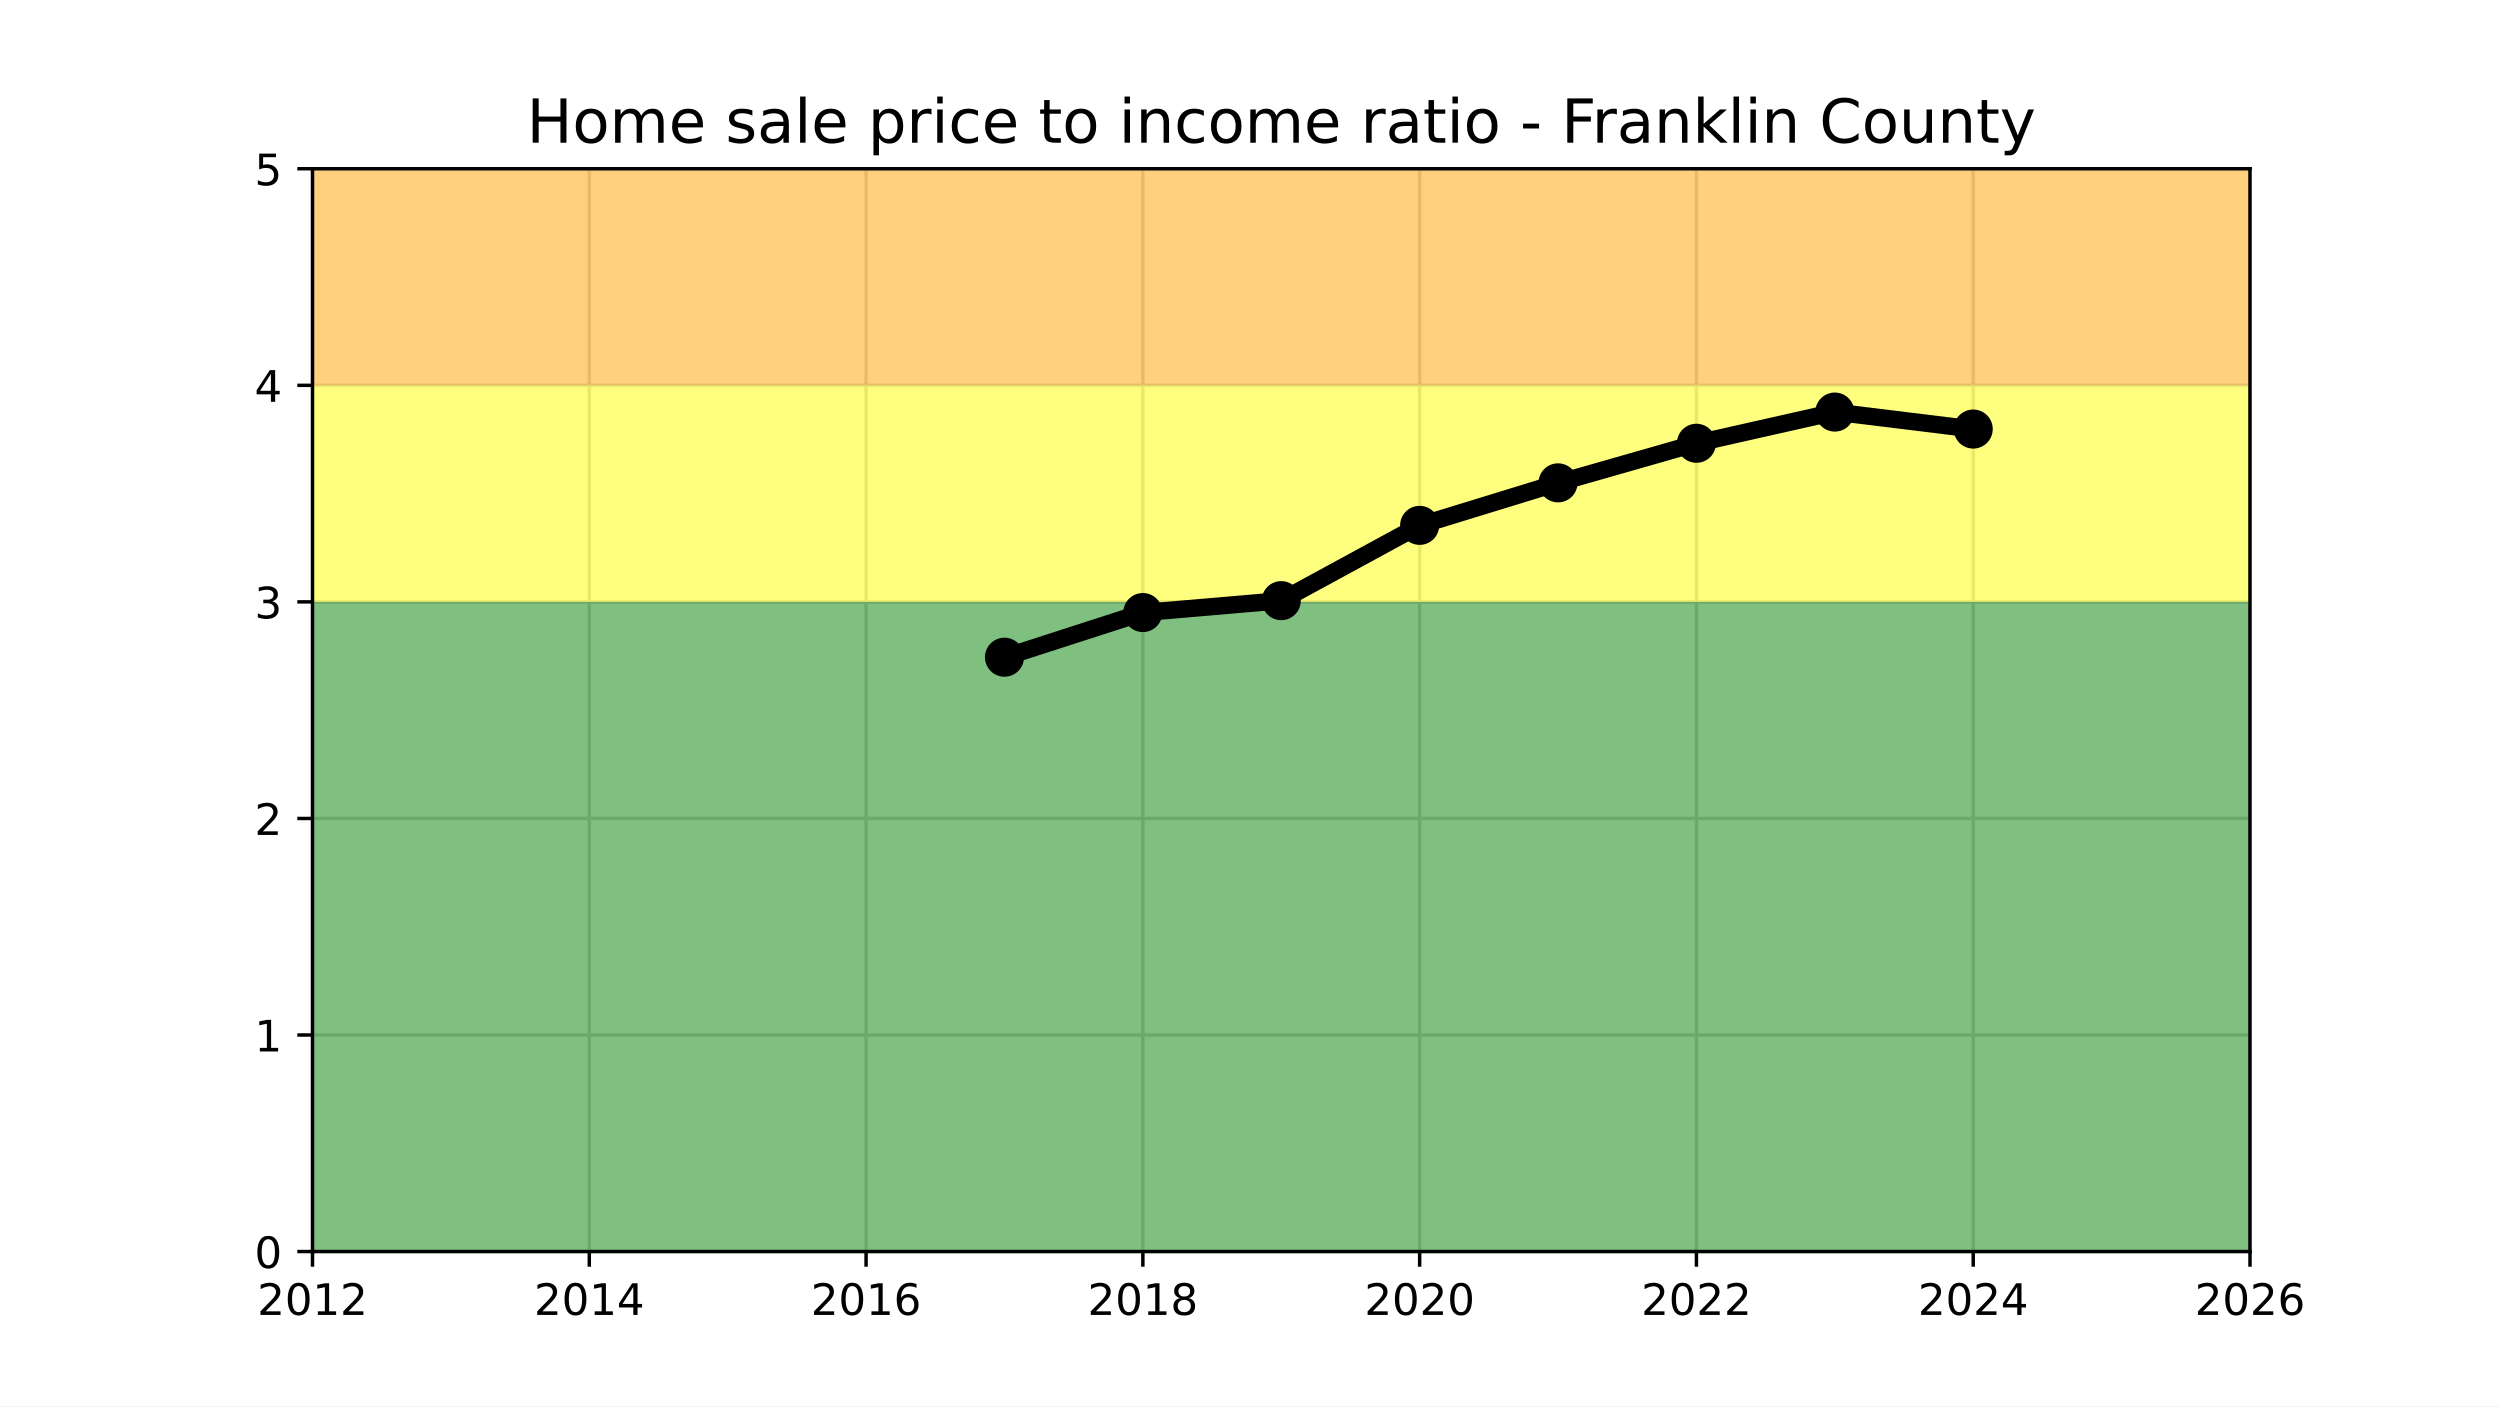
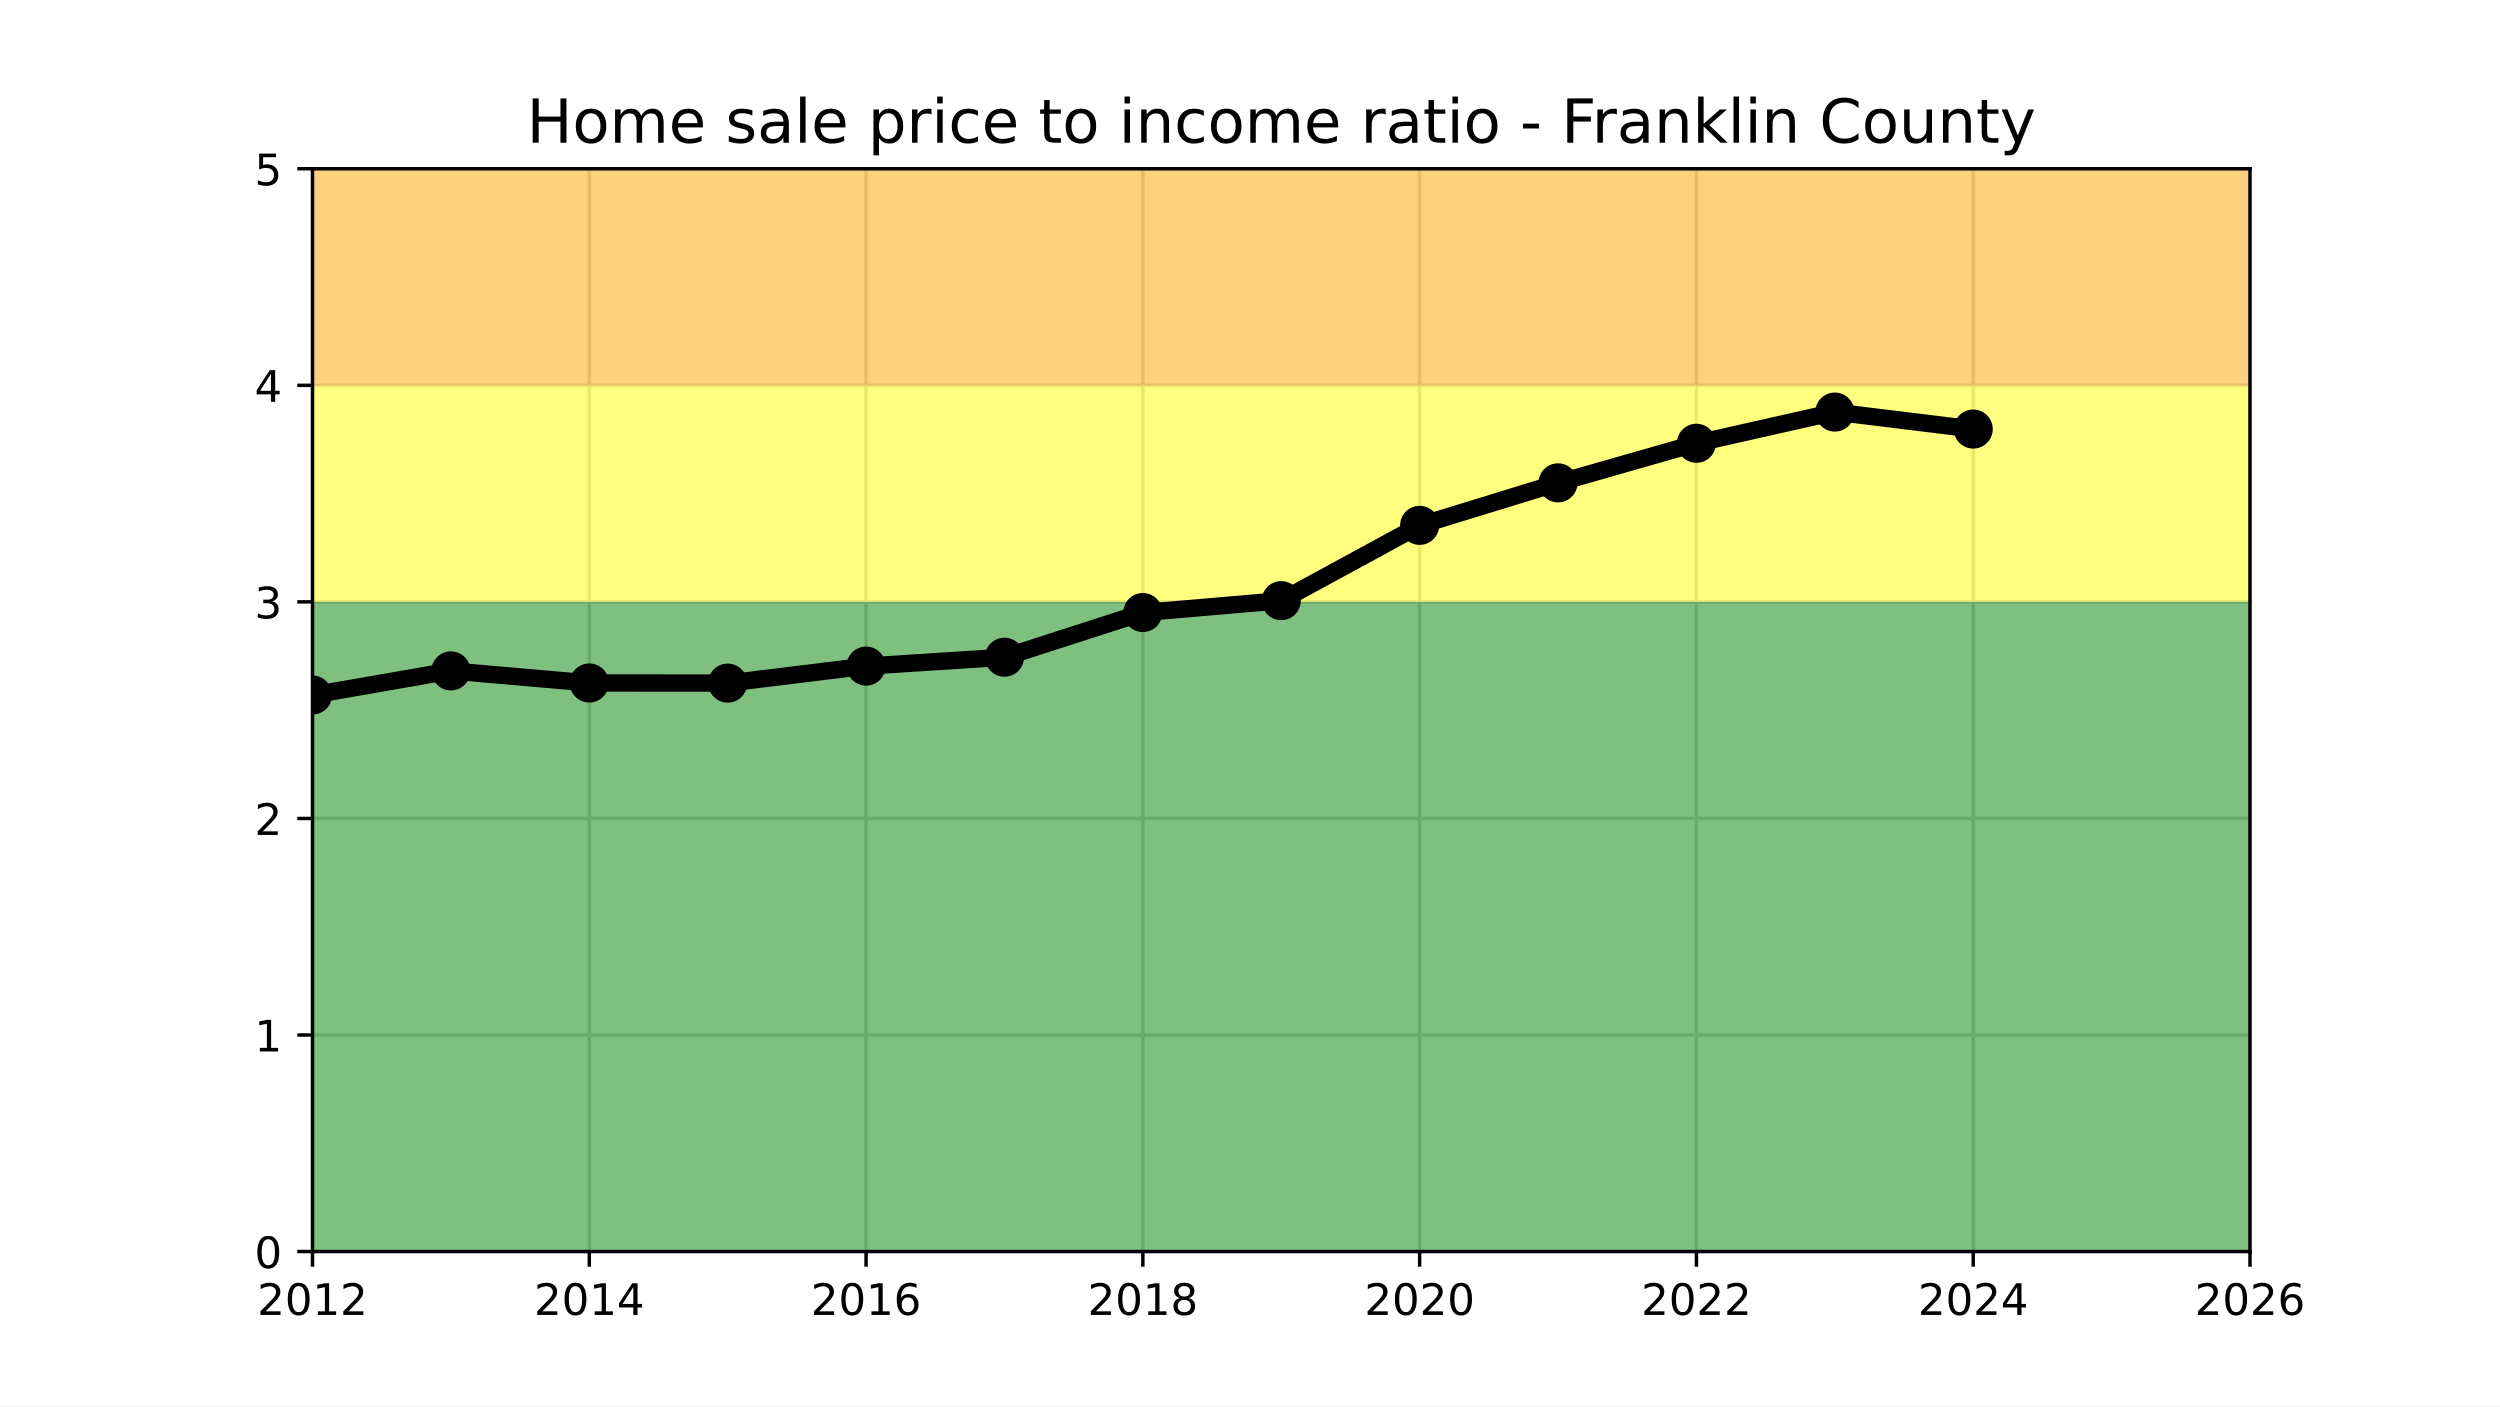
<svg xmlns="http://www.w3.org/2000/svg" xmlns:xlink="http://www.w3.org/1999/xlink" width="576pt" height="324pt" viewBox="0 0 576 324" version="1.1">
  <defs>
    <style type="text/css">*{stroke-linejoin: round; stroke-linecap: butt}</style>
  </defs>
  <g id="figure_1">
    <g id="patch_1">
      <path d="M 0 324  L 576 324  L 576 0  L 0 0  z " style="fill: #ffffff" />
    </g>
    <g id="axes_1">
      <g id="patch_2">
        <path d="M 72 288.36  L 518.4 288.36  L 518.4 38.88  L 72 38.88  z " style="fill: #ffffff" />
      </g>
      <g id="matplotlib.axis_1">
        <g id="xtick_1">
          <g id="line2d_1">
-             <path d="M 72 288.36  L 72 38.88  " clip-path="url(#pef48198156)" style="fill: none; stroke: #d3d3d3; stroke-width: 0.8; stroke-linecap: square" />
+             <path d="M 72 288.36  L 72 38.88  " clip-path="url(#p6ad9f4781e)" style="fill: none; stroke: #d3d3d3; stroke-width: 0.8; stroke-linecap: square" />
          </g>
          <g id="line2d_2">
            <defs>
-               <path id="mc572958c56" d="M 0 0  L 0 3.5  " style="stroke: #000000; stroke-width: 0.8" />
+               <path id="m27ab987d15" d="M 0 0  L 0 3.5  " style="stroke: #000000; stroke-width: 0.8" />
            </defs>
            <g>
-               <use xlink:href="#mc572958c56" x="72" y="288.36" style="stroke: #000000; stroke-width: 0.8" />
+               <use xlink:href="#m27ab987d15" x="72" y="288.36" style="stroke: #000000; stroke-width: 0.8" />
            </g>
          </g>
          <g id="text_1">
            <g transform="translate(59.275 302.9584) scale(0.1 -0.1)">
              <defs>
                <path id="DejaVuSans-32" d="M 1228 531  L 3431 531  L 3431 0  L 469 0  L 469 531  Q 828 903 1448 1529  Q 2069 2156 2228 2338  Q 2531 2678 2651 2914  Q 2772 3150 2772 3378  Q 2772 3750 2511 3984  Q 2250 4219 1831 4219  Q 1534 4219 1204 4116  Q 875 4013 500 3803  L 500 4441  Q 881 4594 1212 4672  Q 1544 4750 1819 4750  Q 2544 4750 2975 4387  Q 3406 4025 3406 3419  Q 3406 3131 3298 2873  Q 3191 2616 2906 2266  Q 2828 2175 2409 1742  Q 1991 1309 1228 531  z " transform="scale(0.015625)" />
                <path id="DejaVuSans-30" d="M 2034 4250  Q 1547 4250 1301 3770  Q 1056 3291 1056 2328  Q 1056 1369 1301 889  Q 1547 409 2034 409  Q 2525 409 2770 889  Q 3016 1369 3016 2328  Q 3016 3291 2770 3770  Q 2525 4250 2034 4250  z M 2034 4750  Q 2819 4750 3233 4129  Q 3647 3509 3647 2328  Q 3647 1150 3233 529  Q 2819 -91 2034 -91  Q 1250 -91 836 529  Q 422 1150 422 2328  Q 422 3509 836 4129  Q 1250 4750 2034 4750  z " transform="scale(0.015625)" />
                <path id="DejaVuSans-31" d="M 794 531  L 1825 531  L 1825 4091  L 703 3866  L 703 4441  L 1819 4666  L 2450 4666  L 2450 531  L 3481 531  L 3481 0  L 794 0  L 794 531  z " transform="scale(0.015625)" />
              </defs>
              <use xlink:href="#DejaVuSans-32" />
              <use xlink:href="#DejaVuSans-30" transform="translate(63.62305 0)" />
              <use xlink:href="#DejaVuSans-31" transform="translate(127.2461 0)" />
              <use xlink:href="#DejaVuSans-32" transform="translate(190.8691 0)" />
            </g>
          </g>
        </g>
        <g id="xtick_2">
          <g id="line2d_3">
-             <path d="M 135.771 288.36  L 135.771 38.88  " clip-path="url(#pef48198156)" style="fill: none; stroke: #d3d3d3; stroke-width: 0.8; stroke-linecap: square" />
+             <path d="M 135.771 288.36  L 135.771 38.88  " clip-path="url(#p6ad9f4781e)" style="fill: none; stroke: #d3d3d3; stroke-width: 0.8; stroke-linecap: square" />
          </g>
          <g id="line2d_4">
            <g>
-               <use xlink:href="#mc572958c56" x="135.771" y="288.36" style="stroke: #000000; stroke-width: 0.8" />
+               <use xlink:href="#m27ab987d15" x="135.771" y="288.36" style="stroke: #000000; stroke-width: 0.8" />
            </g>
          </g>
          <g id="text_2">
            <g transform="translate(123.0464 302.9584) scale(0.1 -0.1)">
              <defs>
                <path id="DejaVuSans-34" d="M 2419 4116  L 825 1625  L 2419 1625  L 2419 4116  z M 2253 4666  L 3047 4666  L 3047 1625  L 3713 1625  L 3713 1100  L 3047 1100  L 3047 0  L 2419 0  L 2419 1100  L 313 1100  L 313 1709  L 2253 4666  z " transform="scale(0.015625)" />
              </defs>
              <use xlink:href="#DejaVuSans-32" />
              <use xlink:href="#DejaVuSans-30" transform="translate(63.62305 0)" />
              <use xlink:href="#DejaVuSans-31" transform="translate(127.2461 0)" />
              <use xlink:href="#DejaVuSans-34" transform="translate(190.8691 0)" />
            </g>
          </g>
        </g>
        <g id="xtick_3">
          <g id="line2d_5">
-             <path d="M 199.543 288.36  L 199.543 38.88  " clip-path="url(#pef48198156)" style="fill: none; stroke: #d3d3d3; stroke-width: 0.8; stroke-linecap: square" />
+             <path d="M 199.543 288.36  L 199.543 38.88  " clip-path="url(#p6ad9f4781e)" style="fill: none; stroke: #d3d3d3; stroke-width: 0.8; stroke-linecap: square" />
          </g>
          <g id="line2d_6">
            <g>
-               <use xlink:href="#mc572958c56" x="199.543" y="288.36" style="stroke: #000000; stroke-width: 0.8" />
+               <use xlink:href="#m27ab987d15" x="199.543" y="288.36" style="stroke: #000000; stroke-width: 0.8" />
            </g>
          </g>
          <g id="text_3">
            <g transform="translate(186.8179 302.9584) scale(0.1 -0.1)">
              <defs>
                <path id="DejaVuSans-36" d="M 2113 2584  Q 1688 2584 1439 2293  Q 1191 2003 1191 1497  Q 1191 994 1439 701  Q 1688 409 2113 409  Q 2538 409 2786 701  Q 3034 994 3034 1497  Q 3034 2003 2786 2293  Q 2538 2584 2113 2584  z M 3366 4563  L 3366 3988  Q 3128 4100 2886 4159  Q 2644 4219 2406 4219  Q 1781 4219 1451 3797  Q 1122 3375 1075 2522  Q 1259 2794 1537 2939  Q 1816 3084 2150 3084  Q 2853 3084 3261 2657  Q 3669 2231 3669 1497  Q 3669 778 3244 343  Q 2819 -91 2113 -91  Q 1303 -91 875 529  Q 447 1150 447 2328  Q 447 3434 972 4092  Q 1497 4750 2381 4750  Q 2619 4750 2861 4703  Q 3103 4656 3366 4563  z " transform="scale(0.015625)" />
              </defs>
              <use xlink:href="#DejaVuSans-32" />
              <use xlink:href="#DejaVuSans-30" transform="translate(63.62305 0)" />
              <use xlink:href="#DejaVuSans-31" transform="translate(127.2461 0)" />
              <use xlink:href="#DejaVuSans-36" transform="translate(190.8691 0)" />
            </g>
          </g>
        </g>
        <g id="xtick_4">
          <g id="line2d_7">
-             <path d="M 263.314 288.36  L 263.314 38.88  " clip-path="url(#pef48198156)" style="fill: none; stroke: #d3d3d3; stroke-width: 0.8; stroke-linecap: square" />
+             <path d="M 263.314 288.36  L 263.314 38.88  " clip-path="url(#p6ad9f4781e)" style="fill: none; stroke: #d3d3d3; stroke-width: 0.8; stroke-linecap: square" />
          </g>
          <g id="line2d_8">
            <g>
-               <use xlink:href="#mc572958c56" x="263.314" y="288.36" style="stroke: #000000; stroke-width: 0.8" />
+               <use xlink:href="#m27ab987d15" x="263.314" y="288.36" style="stroke: #000000; stroke-width: 0.8" />
            </g>
          </g>
          <g id="text_4">
            <g transform="translate(250.5893 302.9584) scale(0.1 -0.1)">
              <defs>
                <path id="DejaVuSans-38" d="M 2034 2216  Q 1584 2216 1326 1975  Q 1069 1734 1069 1313  Q 1069 891 1326 650  Q 1584 409 2034 409  Q 2484 409 2743 651  Q 3003 894 3003 1313  Q 3003 1734 2745 1975  Q 2488 2216 2034 2216  z M 1403 2484  Q 997 2584 770 2862  Q 544 3141 544 3541  Q 544 4100 942 4425  Q 1341 4750 2034 4750  Q 2731 4750 3128 4425  Q 3525 4100 3525 3541  Q 3525 3141 3298 2862  Q 3072 2584 2669 2484  Q 3125 2378 3379 2068  Q 3634 1759 3634 1313  Q 3634 634 3220 271  Q 2806 -91 2034 -91  Q 1263 -91 848 271  Q 434 634 434 1313  Q 434 1759 690 2068  Q 947 2378 1403 2484  z M 1172 3481  Q 1172 3119 1398 2916  Q 1625 2713 2034 2713  Q 2441 2713 2670 2916  Q 2900 3119 2900 3481  Q 2900 3844 2670 4047  Q 2441 4250 2034 4250  Q 1625 4250 1398 4047  Q 1172 3844 1172 3481  z " transform="scale(0.015625)" />
              </defs>
              <use xlink:href="#DejaVuSans-32" />
              <use xlink:href="#DejaVuSans-30" transform="translate(63.62305 0)" />
              <use xlink:href="#DejaVuSans-31" transform="translate(127.2461 0)" />
              <use xlink:href="#DejaVuSans-38" transform="translate(190.8691 0)" />
            </g>
          </g>
        </g>
        <g id="xtick_5">
          <g id="line2d_9">
-             <path d="M 327.086 288.36  L 327.086 38.88  " clip-path="url(#pef48198156)" style="fill: none; stroke: #d3d3d3; stroke-width: 0.8; stroke-linecap: square" />
+             <path d="M 327.086 288.36  L 327.086 38.88  " clip-path="url(#p6ad9f4781e)" style="fill: none; stroke: #d3d3d3; stroke-width: 0.8; stroke-linecap: square" />
          </g>
          <g id="line2d_10">
            <g>
-               <use xlink:href="#mc572958c56" x="327.086" y="288.36" style="stroke: #000000; stroke-width: 0.8" />
+               <use xlink:href="#m27ab987d15" x="327.086" y="288.36" style="stroke: #000000; stroke-width: 0.8" />
            </g>
          </g>
          <g id="text_5">
            <g transform="translate(314.3607 302.9584) scale(0.1 -0.1)">
              <use xlink:href="#DejaVuSans-32" />
              <use xlink:href="#DejaVuSans-30" transform="translate(63.62305 0)" />
              <use xlink:href="#DejaVuSans-32" transform="translate(127.2461 0)" />
              <use xlink:href="#DejaVuSans-30" transform="translate(190.8691 0)" />
            </g>
          </g>
        </g>
        <g id="xtick_6">
          <g id="line2d_11">
-             <path d="M 390.857 288.36  L 390.857 38.88  " clip-path="url(#pef48198156)" style="fill: none; stroke: #d3d3d3; stroke-width: 0.8; stroke-linecap: square" />
+             <path d="M 390.857 288.36  L 390.857 38.88  " clip-path="url(#p6ad9f4781e)" style="fill: none; stroke: #d3d3d3; stroke-width: 0.8; stroke-linecap: square" />
          </g>
          <g id="line2d_12">
            <g>
-               <use xlink:href="#mc572958c56" x="390.857" y="288.36" style="stroke: #000000; stroke-width: 0.8" />
+               <use xlink:href="#m27ab987d15" x="390.857" y="288.36" style="stroke: #000000; stroke-width: 0.8" />
            </g>
          </g>
          <g id="text_6">
            <g transform="translate(378.1321 302.9584) scale(0.1 -0.1)">
              <use xlink:href="#DejaVuSans-32" />
              <use xlink:href="#DejaVuSans-30" transform="translate(63.62305 0)" />
              <use xlink:href="#DejaVuSans-32" transform="translate(127.2461 0)" />
              <use xlink:href="#DejaVuSans-32" transform="translate(190.8691 0)" />
            </g>
          </g>
        </g>
        <g id="xtick_7">
          <g id="line2d_13">
-             <path d="M 454.629 288.36  L 454.629 38.88  " clip-path="url(#pef48198156)" style="fill: none; stroke: #d3d3d3; stroke-width: 0.8; stroke-linecap: square" />
+             <path d="M 454.629 288.36  L 454.629 38.88  " clip-path="url(#p6ad9f4781e)" style="fill: none; stroke: #d3d3d3; stroke-width: 0.8; stroke-linecap: square" />
          </g>
          <g id="line2d_14">
            <g>
-               <use xlink:href="#mc572958c56" x="454.629" y="288.36" style="stroke: #000000; stroke-width: 0.8" />
+               <use xlink:href="#m27ab987d15" x="454.629" y="288.36" style="stroke: #000000; stroke-width: 0.8" />
            </g>
          </g>
          <g id="text_7">
            <g transform="translate(441.9036 302.9584) scale(0.1 -0.1)">
              <use xlink:href="#DejaVuSans-32" />
              <use xlink:href="#DejaVuSans-30" transform="translate(63.62305 0)" />
              <use xlink:href="#DejaVuSans-32" transform="translate(127.2461 0)" />
              <use xlink:href="#DejaVuSans-34" transform="translate(190.8691 0)" />
            </g>
          </g>
        </g>
        <g id="xtick_8">
          <g id="line2d_15">
-             <path d="M 518.4 288.36  L 518.4 38.88  " clip-path="url(#pef48198156)" style="fill: none; stroke: #d3d3d3; stroke-width: 0.8; stroke-linecap: square" />
+             <path d="M 518.4 288.36  L 518.4 38.88  " clip-path="url(#p6ad9f4781e)" style="fill: none; stroke: #d3d3d3; stroke-width: 0.8; stroke-linecap: square" />
          </g>
          <g id="line2d_16">
            <g>
-               <use xlink:href="#mc572958c56" x="518.4" y="288.36" style="stroke: #000000; stroke-width: 0.8" />
+               <use xlink:href="#m27ab987d15" x="518.4" y="288.36" style="stroke: #000000; stroke-width: 0.8" />
            </g>
          </g>
          <g id="text_8">
            <g transform="translate(505.675 302.9584) scale(0.1 -0.1)">
              <use xlink:href="#DejaVuSans-32" />
              <use xlink:href="#DejaVuSans-30" transform="translate(63.62305 0)" />
              <use xlink:href="#DejaVuSans-32" transform="translate(127.2461 0)" />
              <use xlink:href="#DejaVuSans-36" transform="translate(190.8691 0)" />
            </g>
          </g>
        </g>
      </g>
      <g id="matplotlib.axis_2">
        <g id="ytick_1">
          <g id="line2d_17">
-             <path d="M 72 288.36  L 518.4 288.36  " clip-path="url(#pef48198156)" style="fill: none; stroke: #d3d3d3; stroke-width: 0.8; stroke-linecap: square" />
+             <path d="M 72 288.36  L 518.4 288.36  " clip-path="url(#p6ad9f4781e)" style="fill: none; stroke: #d3d3d3; stroke-width: 0.8; stroke-linecap: square" />
          </g>
          <g id="line2d_18">
            <defs>
-               <path id="m3ae94914c1" d="M 0 0  L -3.5 0  " style="stroke: #000000; stroke-width: 0.8" />
+               <path id="m68be0866cf" d="M 0 0  L -3.5 0  " style="stroke: #000000; stroke-width: 0.8" />
            </defs>
            <g>
-               <use xlink:href="#m3ae94914c1" x="72" y="288.36" style="stroke: #000000; stroke-width: 0.8" />
+               <use xlink:href="#m68be0866cf" x="72" y="288.36" style="stroke: #000000; stroke-width: 0.8" />
            </g>
          </g>
          <g id="text_9">
            <g transform="translate(58.6375 292.1592) scale(0.1 -0.1)">
              <use xlink:href="#DejaVuSans-30" />
            </g>
          </g>
        </g>
        <g id="ytick_2">
          <g id="line2d_19">
-             <path d="M 72 238.464  L 518.4 238.464  " clip-path="url(#pef48198156)" style="fill: none; stroke: #d3d3d3; stroke-width: 0.8; stroke-linecap: square" />
+             <path d="M 72 238.464  L 518.4 238.464  " clip-path="url(#p6ad9f4781e)" style="fill: none; stroke: #d3d3d3; stroke-width: 0.8; stroke-linecap: square" />
          </g>
          <g id="line2d_20">
            <g>
-               <use xlink:href="#m3ae94914c1" x="72" y="238.464" style="stroke: #000000; stroke-width: 0.8" />
+               <use xlink:href="#m68be0866cf" x="72" y="238.464" style="stroke: #000000; stroke-width: 0.8" />
            </g>
          </g>
          <g id="text_10">
            <g transform="translate(58.6375 242.2632) scale(0.1 -0.1)">
              <use xlink:href="#DejaVuSans-31" />
            </g>
          </g>
        </g>
        <g id="ytick_3">
          <g id="line2d_21">
-             <path d="M 72 188.568  L 518.4 188.568  " clip-path="url(#pef48198156)" style="fill: none; stroke: #d3d3d3; stroke-width: 0.8; stroke-linecap: square" />
+             <path d="M 72 188.568  L 518.4 188.568  " clip-path="url(#p6ad9f4781e)" style="fill: none; stroke: #d3d3d3; stroke-width: 0.8; stroke-linecap: square" />
          </g>
          <g id="line2d_22">
            <g>
-               <use xlink:href="#m3ae94914c1" x="72" y="188.568" style="stroke: #000000; stroke-width: 0.8" />
+               <use xlink:href="#m68be0866cf" x="72" y="188.568" style="stroke: #000000; stroke-width: 0.8" />
            </g>
          </g>
          <g id="text_11">
            <g transform="translate(58.6375 192.3672) scale(0.1 -0.1)">
              <use xlink:href="#DejaVuSans-32" />
            </g>
          </g>
        </g>
        <g id="ytick_4">
          <g id="line2d_23">
-             <path d="M 72 138.672  L 518.4 138.672  " clip-path="url(#pef48198156)" style="fill: none; stroke: #d3d3d3; stroke-width: 0.8; stroke-linecap: square" />
+             <path d="M 72 138.672  L 518.4 138.672  " clip-path="url(#p6ad9f4781e)" style="fill: none; stroke: #d3d3d3; stroke-width: 0.8; stroke-linecap: square" />
          </g>
          <g id="line2d_24">
            <g>
-               <use xlink:href="#m3ae94914c1" x="72" y="138.672" style="stroke: #000000; stroke-width: 0.8" />
+               <use xlink:href="#m68be0866cf" x="72" y="138.672" style="stroke: #000000; stroke-width: 0.8" />
            </g>
          </g>
          <g id="text_12">
            <g transform="translate(58.6375 142.4712) scale(0.1 -0.1)">
              <defs>
                <path id="DejaVuSans-33" d="M 2597 2516  Q 3050 2419 3304 2112  Q 3559 1806 3559 1356  Q 3559 666 3084 287  Q 2609 -91 1734 -91  Q 1441 -91 1130 -33  Q 819 25 488 141  L 488 750  Q 750 597 1062 519  Q 1375 441 1716 441  Q 2309 441 2620 675  Q 2931 909 2931 1356  Q 2931 1769 2642 2001  Q 2353 2234 1838 2234  L 1294 2234  L 1294 2753  L 1863 2753  Q 2328 2753 2575 2939  Q 2822 3125 2822 3475  Q 2822 3834 2567 4026  Q 2313 4219 1838 4219  Q 1578 4219 1281 4162  Q 984 4106 628 3988  L 628 4550  Q 988 4650 1302 4700  Q 1616 4750 1894 4750  Q 2613 4750 3031 4423  Q 3450 4097 3450 3541  Q 3450 3153 3228 2886  Q 3006 2619 2597 2516  z " transform="scale(0.015625)" />
              </defs>
              <use xlink:href="#DejaVuSans-33" />
            </g>
          </g>
        </g>
        <g id="ytick_5">
          <g id="line2d_25">
-             <path d="M 72 88.776  L 518.4 88.776  " clip-path="url(#pef48198156)" style="fill: none; stroke: #d3d3d3; stroke-width: 0.8; stroke-linecap: square" />
+             <path d="M 72 88.776  L 518.4 88.776  " clip-path="url(#p6ad9f4781e)" style="fill: none; stroke: #d3d3d3; stroke-width: 0.8; stroke-linecap: square" />
          </g>
          <g id="line2d_26">
            <g>
-               <use xlink:href="#m3ae94914c1" x="72" y="88.776" style="stroke: #000000; stroke-width: 0.8" />
+               <use xlink:href="#m68be0866cf" x="72" y="88.776" style="stroke: #000000; stroke-width: 0.8" />
            </g>
          </g>
          <g id="text_13">
            <g transform="translate(58.6375 92.57522) scale(0.1 -0.1)">
              <use xlink:href="#DejaVuSans-34" />
            </g>
          </g>
        </g>
        <g id="ytick_6">
          <g id="line2d_27">
-             <path d="M 72 38.88  L 518.4 38.88  " clip-path="url(#pef48198156)" style="fill: none; stroke: #d3d3d3; stroke-width: 0.8; stroke-linecap: square" />
+             <path d="M 72 38.88  L 518.4 38.88  " clip-path="url(#p6ad9f4781e)" style="fill: none; stroke: #d3d3d3; stroke-width: 0.8; stroke-linecap: square" />
          </g>
          <g id="line2d_28">
            <g>
-               <use xlink:href="#m3ae94914c1" x="72" y="38.88" style="stroke: #000000; stroke-width: 0.8" />
+               <use xlink:href="#m68be0866cf" x="72" y="38.88" style="stroke: #000000; stroke-width: 0.8" />
            </g>
          </g>
          <g id="text_14">
            <g transform="translate(58.6375 42.67922) scale(0.1 -0.1)">
              <defs>
                <path id="DejaVuSans-35" d="M 691 4666  L 3169 4666  L 3169 4134  L 1269 4134  L 1269 2991  Q 1406 3038 1543 3061  Q 1681 3084 1819 3084  Q 2600 3084 3056 2656  Q 3513 2228 3513 1497  Q 3513 744 3044 326  Q 2575 -91 1722 -91  Q 1428 -91 1123 -41  Q 819 9 494 109  L 494 744  Q 775 591 1075 516  Q 1375 441 1709 441  Q 2250 441 2565 725  Q 2881 1009 2881 1497  Q 2881 1984 2565 2268  Q 2250 2553 1709 2553  Q 1456 2553 1204 2497  Q 953 2441 691 2322  L 691 4666  z " transform="scale(0.015625)" />
              </defs>
              <use xlink:href="#DejaVuSans-35" />
            </g>
          </g>
        </g>
      </g>
      <g id="FillBetweenPolyCollection_1">
-         <path d="M 72 138.672  L 72 288.36  L 103.886 288.36  L 135.771 288.36  L 167.657 288.36  L 199.543 288.36  L 231.429 288.36  L 263.314 288.36  L 295.2 288.36  L 327.086 288.36  L 358.971 288.36  L 390.857 288.36  L 422.743 288.36  L 454.629 288.36  L 486.514 288.36  L 518.4 288.36  L 518.4 138.672  L 518.4 138.672  L 486.514 138.672  L 454.629 138.672  L 422.743 138.672  L 390.857 138.672  L 358.971 138.672  L 327.086 138.672  L 295.2 138.672  L 263.314 138.672  L 231.429 138.672  L 199.543 138.672  L 167.657 138.672  L 135.771 138.672  L 103.886 138.672  L 72 138.672  z " clip-path="url(#pef48198156)" style="fill: #008000; fill-opacity: 0.5" />
+         <path d="M 72 138.672  L 72 288.36  L 103.886 288.36  L 135.771 288.36  L 167.657 288.36  L 199.543 288.36  L 231.429 288.36  L 263.314 288.36  L 295.2 288.36  L 327.086 288.36  L 358.971 288.36  L 390.857 288.36  L 422.743 288.36  L 454.629 288.36  L 486.514 288.36  L 518.4 288.36  L 518.4 138.672  L 518.4 138.672  L 486.514 138.672  L 454.629 138.672  L 422.743 138.672  L 390.857 138.672  L 358.971 138.672  L 327.086 138.672  L 295.2 138.672  L 263.314 138.672  L 231.429 138.672  L 199.543 138.672  L 167.657 138.672  L 135.771 138.672  L 103.886 138.672  L 72 138.672  z " clip-path="url(#p6ad9f4781e)" style="fill: #008000; fill-opacity: 0.5" />
      </g>
      <g id="FillBetweenPolyCollection_2">
-         <path d="M 72 88.776  L 72 138.672  L 103.886 138.672  L 135.771 138.672  L 167.657 138.672  L 199.543 138.672  L 231.429 138.672  L 263.314 138.672  L 295.2 138.672  L 327.086 138.672  L 358.971 138.672  L 390.857 138.672  L 422.743 138.672  L 454.629 138.672  L 486.514 138.672  L 518.4 138.672  L 518.4 88.776  L 518.4 88.776  L 486.514 88.776  L 454.629 88.776  L 422.743 88.776  L 390.857 88.776  L 358.971 88.776  L 327.086 88.776  L 295.2 88.776  L 263.314 88.776  L 231.429 88.776  L 199.543 88.776  L 167.657 88.776  L 135.771 88.776  L 103.886 88.776  L 72 88.776  z " clip-path="url(#pef48198156)" style="fill: #ffff00; fill-opacity: 0.5" />
+         <path d="M 72 88.776  L 72 138.672  L 103.886 138.672  L 135.771 138.672  L 167.657 138.672  L 199.543 138.672  L 231.429 138.672  L 263.314 138.672  L 295.2 138.672  L 327.086 138.672  L 358.971 138.672  L 390.857 138.672  L 422.743 138.672  L 454.629 138.672  L 486.514 138.672  L 518.4 138.672  L 518.4 88.776  L 518.4 88.776  L 486.514 88.776  L 454.629 88.776  L 422.743 88.776  L 390.857 88.776  L 358.971 88.776  L 327.086 88.776  L 295.2 88.776  L 263.314 88.776  L 231.429 88.776  L 199.543 88.776  L 167.657 88.776  L 135.771 88.776  L 103.886 88.776  L 72 88.776  z " clip-path="url(#p6ad9f4781e)" style="fill: #ffff00; fill-opacity: 0.5" />
      </g>
      <g id="FillBetweenPolyCollection_3">
-         <path d="M 72 38.88  L 72 88.776  L 103.886 88.776  L 135.771 88.776  L 167.657 88.776  L 199.543 88.776  L 231.429 88.776  L 263.314 88.776  L 295.2 88.776  L 327.086 88.776  L 358.971 88.776  L 390.857 88.776  L 422.743 88.776  L 454.629 88.776  L 486.514 88.776  L 518.4 88.776  L 518.4 38.88  L 518.4 38.88  L 486.514 38.88  L 454.629 38.88  L 422.743 38.88  L 390.857 38.88  L 358.971 38.88  L 327.086 38.88  L 295.2 38.88  L 263.314 38.88  L 231.429 38.88  L 199.543 38.88  L 167.657 38.88  L 135.771 38.88  L 103.886 38.88  L 72 38.88  z " clip-path="url(#pef48198156)" style="fill: #ffa500; fill-opacity: 0.5" />
+         <path d="M 72 38.88  L 72 88.776  L 103.886 88.776  L 135.771 88.776  L 167.657 88.776  L 199.543 88.776  L 231.429 88.776  L 263.314 88.776  L 295.2 88.776  L 327.086 88.776  L 358.971 88.776  L 390.857 88.776  L 422.743 88.776  L 454.629 88.776  L 486.514 88.776  L 518.4 88.776  L 518.4 38.88  L 518.4 38.88  L 486.514 38.88  L 454.629 38.88  L 422.743 38.88  L 390.857 38.88  L 358.971 38.88  L 327.086 38.88  L 295.2 38.88  L 263.314 38.88  L 231.429 38.88  L 199.543 38.88  L 167.657 38.88  L 135.771 38.88  L 103.886 38.88  L 72 38.88  z " clip-path="url(#p6ad9f4781e)" style="fill: #ffa500; fill-opacity: 0.5" />
      </g>
      <g id="line2d_29">
-         <path d="M 231.429 151.421  L 263.314 141.13  L 295.2 138.391  L 327.086 121.044  L 358.971 111.249  L 390.857 102.132  L 422.743 94.94  L 454.629 98.854  " clip-path="url(#pef48198156)" style="fill: none; stroke: #000000; stroke-width: 4; stroke-linecap: square" />
+         <path d="M 72 160.133  L 103.886 154.576  L 135.771 157.36  L 167.657 157.386  L 199.543 153.47  L 231.429 151.421  L 263.314 141.13  L 295.2 138.391  L 327.086 121.044  L 358.971 111.249  L 390.857 102.132  L 422.743 94.94  L 454.629 98.854  " clip-path="url(#p6ad9f4781e)" style="fill: none; stroke: #000000; stroke-width: 4; stroke-linecap: square" />
        <defs>
-           <path id="m5177b64d81" d="M 0 4  C 1.061 4 2.078 3.579 2.828 2.828  C 3.579 2.078 4 1.061 4 0  C 4 -1.061 3.579 -2.078 2.828 -2.828  C 2.078 -3.579 1.061 -4 0 -4  C -1.061 -4 -2.078 -3.579 -2.828 -2.828  C -3.579 -2.078 -4 -1.061 -4 0  C -4 1.061 -3.579 2.078 -2.828 2.828  C -2.078 3.579 -1.061 4 0 4  z " style="stroke: #000000" />
+           <path id="m21e1e4c781" d="M 0 4  C 1.061 4 2.078 3.579 2.828 2.828  C 3.579 2.078 4 1.061 4 0  C 4 -1.061 3.579 -2.078 2.828 -2.828  C 2.078 -3.579 1.061 -4 0 -4  C -1.061 -4 -2.078 -3.579 -2.828 -2.828  C -3.579 -2.078 -4 -1.061 -4 0  C -4 1.061 -3.579 2.078 -2.828 2.828  C -2.078 3.579 -1.061 4 0 4  z " style="stroke: #000000" />
        </defs>
-         <g clip-path="url(#pef48198156)">
-           <use xlink:href="#m5177b64d81" x="231.429" y="151.421" style="stroke: #000000" />
-           <use xlink:href="#m5177b64d81" x="263.314" y="141.13" style="stroke: #000000" />
-           <use xlink:href="#m5177b64d81" x="295.2" y="138.391" style="stroke: #000000" />
-           <use xlink:href="#m5177b64d81" x="327.086" y="121.044" style="stroke: #000000" />
-           <use xlink:href="#m5177b64d81" x="358.971" y="111.249" style="stroke: #000000" />
-           <use xlink:href="#m5177b64d81" x="390.857" y="102.132" style="stroke: #000000" />
-           <use xlink:href="#m5177b64d81" x="422.743" y="94.94" style="stroke: #000000" />
-           <use xlink:href="#m5177b64d81" x="454.629" y="98.854" style="stroke: #000000" />
+         <g clip-path="url(#p6ad9f4781e)">
+           <use xlink:href="#m21e1e4c781" x="72" y="160.133" style="stroke: #000000" />
+           <use xlink:href="#m21e1e4c781" x="103.886" y="154.576" style="stroke: #000000" />
+           <use xlink:href="#m21e1e4c781" x="135.771" y="157.36" style="stroke: #000000" />
+           <use xlink:href="#m21e1e4c781" x="167.657" y="157.386" style="stroke: #000000" />
+           <use xlink:href="#m21e1e4c781" x="199.543" y="153.47" style="stroke: #000000" />
+           <use xlink:href="#m21e1e4c781" x="231.429" y="151.421" style="stroke: #000000" />
+           <use xlink:href="#m21e1e4c781" x="263.314" y="141.13" style="stroke: #000000" />
+           <use xlink:href="#m21e1e4c781" x="295.2" y="138.391" style="stroke: #000000" />
+           <use xlink:href="#m21e1e4c781" x="327.086" y="121.044" style="stroke: #000000" />
+           <use xlink:href="#m21e1e4c781" x="358.971" y="111.249" style="stroke: #000000" />
+           <use xlink:href="#m21e1e4c781" x="390.857" y="102.132" style="stroke: #000000" />
+           <use xlink:href="#m21e1e4c781" x="422.743" y="94.94" style="stroke: #000000" />
+           <use xlink:href="#m21e1e4c781" x="454.629" y="98.854" style="stroke: #000000" />
        </g>
      </g>
      <g id="patch_3">
        <path d="M 72 288.36  L 72 38.88  " style="fill: none; stroke: #000000; stroke-width: 0.8; stroke-linejoin: miter; stroke-linecap: square" />
      </g>
      <g id="patch_4">
        <path d="M 518.4 288.36  L 518.4 38.88  " style="fill: none; stroke: #000000; stroke-width: 0.8; stroke-linejoin: miter; stroke-linecap: square" />
      </g>
      <g id="patch_5">
        <path d="M 72 288.36  L 518.4 288.36  " style="fill: none; stroke: #000000; stroke-width: 0.8; stroke-linejoin: miter; stroke-linecap: square" />
      </g>
      <g id="patch_6">
        <path d="M 72 38.88  L 518.4 38.88  " style="fill: none; stroke: #000000; stroke-width: 0.8; stroke-linejoin: miter; stroke-linecap: square" />
      </g>
      <g id="text_15">
        <g transform="translate(121.3561 32.88) scale(0.14 -0.14)">
          <defs>
            <path id="DejaVuSans-48" d="M 628 4666  L 1259 4666  L 1259 2753  L 3553 2753  L 3553 4666  L 4184 4666  L 4184 0  L 3553 0  L 3553 2222  L 1259 2222  L 1259 0  L 628 0  L 628 4666  z " transform="scale(0.015625)" />
            <path id="DejaVuSans-6f" d="M 1959 3097  Q 1497 3097 1228 2736  Q 959 2375 959 1747  Q 959 1119 1226 758  Q 1494 397 1959 397  Q 2419 397 2687 759  Q 2956 1122 2956 1747  Q 2956 2369 2687 2733  Q 2419 3097 1959 3097  z M 1959 3584  Q 2709 3584 3137 3096  Q 3566 2609 3566 1747  Q 3566 888 3137 398  Q 2709 -91 1959 -91  Q 1206 -91 779 398  Q 353 888 353 1747  Q 353 2609 779 3096  Q 1206 3584 1959 3584  z " transform="scale(0.015625)" />
            <path id="DejaVuSans-6d" d="M 3328 2828  Q 3544 3216 3844 3400  Q 4144 3584 4550 3584  Q 5097 3584 5394 3201  Q 5691 2819 5691 2113  L 5691 0  L 5113 0  L 5113 2094  Q 5113 2597 4934 2840  Q 4756 3084 4391 3084  Q 3944 3084 3684 2787  Q 3425 2491 3425 1978  L 3425 0  L 2847 0  L 2847 2094  Q 2847 2600 2669 2842  Q 2491 3084 2119 3084  Q 1678 3084 1418 2786  Q 1159 2488 1159 1978  L 1159 0  L 581 0  L 581 3500  L 1159 3500  L 1159 2956  Q 1356 3278 1631 3431  Q 1906 3584 2284 3584  Q 2666 3584 2933 3390  Q 3200 3197 3328 2828  z " transform="scale(0.015625)" />
            <path id="DejaVuSans-65" d="M 3597 1894  L 3597 1613  L 953 1613  Q 991 1019 1311 708  Q 1631 397 2203 397  Q 2534 397 2845 478  Q 3156 559 3463 722  L 3463 178  Q 3153 47 2828 -22  Q 2503 -91 2169 -91  Q 1331 -91 842 396  Q 353 884 353 1716  Q 353 2575 817 3079  Q 1281 3584 2069 3584  Q 2775 3584 3186 3129  Q 3597 2675 3597 1894  z M 3022 2063  Q 3016 2534 2758 2815  Q 2500 3097 2075 3097  Q 1594 3097 1305 2825  Q 1016 2553 972 2059  L 3022 2063  z " transform="scale(0.015625)" />
            <path id="DejaVuSans-20" transform="scale(0.015625)" />
            <path id="DejaVuSans-73" d="M 2834 3397  L 2834 2853  Q 2591 2978 2328 3040  Q 2066 3103 1784 3103  Q 1356 3103 1142 2972  Q 928 2841 928 2578  Q 928 2378 1081 2264  Q 1234 2150 1697 2047  L 1894 2003  Q 2506 1872 2764 1633  Q 3022 1394 3022 966  Q 3022 478 2636 193  Q 2250 -91 1575 -91  Q 1294 -91 989 -36  Q 684 19 347 128  L 347 722  Q 666 556 975 473  Q 1284 391 1588 391  Q 1994 391 2212 530  Q 2431 669 2431 922  Q 2431 1156 2273 1281  Q 2116 1406 1581 1522  L 1381 1569  Q 847 1681 609 1914  Q 372 2147 372 2553  Q 372 3047 722 3315  Q 1072 3584 1716 3584  Q 2034 3584 2315 3537  Q 2597 3491 2834 3397  z " transform="scale(0.015625)" />
            <path id="DejaVuSans-61" d="M 2194 1759  Q 1497 1759 1228 1600  Q 959 1441 959 1056  Q 959 750 1161 570  Q 1363 391 1709 391  Q 2188 391 2477 730  Q 2766 1069 2766 1631  L 2766 1759  L 2194 1759  z M 3341 1997  L 3341 0  L 2766 0  L 2766 531  Q 2569 213 2275 61  Q 1981 -91 1556 -91  Q 1019 -91 701 211  Q 384 513 384 1019  Q 384 1609 779 1909  Q 1175 2209 1959 2209  L 2766 2209  L 2766 2266  Q 2766 2663 2505 2880  Q 2244 3097 1772 3097  Q 1472 3097 1187 3025  Q 903 2953 641 2809  L 641 3341  Q 956 3463 1253 3523  Q 1550 3584 1831 3584  Q 2591 3584 2966 3190  Q 3341 2797 3341 1997  z " transform="scale(0.015625)" />
            <path id="DejaVuSans-6c" d="M 603 4863  L 1178 4863  L 1178 0  L 603 0  L 603 4863  z " transform="scale(0.015625)" />
            <path id="DejaVuSans-70" d="M 1159 525  L 1159 -1331  L 581 -1331  L 581 3500  L 1159 3500  L 1159 2969  Q 1341 3281 1617 3432  Q 1894 3584 2278 3584  Q 2916 3584 3314 3078  Q 3713 2572 3713 1747  Q 3713 922 3314 415  Q 2916 -91 2278 -91  Q 1894 -91 1617 61  Q 1341 213 1159 525  z M 3116 1747  Q 3116 2381 2855 2742  Q 2594 3103 2138 3103  Q 1681 3103 1420 2742  Q 1159 2381 1159 1747  Q 1159 1113 1420 752  Q 1681 391 2138 391  Q 2594 391 2855 752  Q 3116 1113 3116 1747  z " transform="scale(0.015625)" />
            <path id="DejaVuSans-72" d="M 2631 2963  Q 2534 3019 2420 3045  Q 2306 3072 2169 3072  Q 1681 3072 1420 2755  Q 1159 2438 1159 1844  L 1159 0  L 581 0  L 581 3500  L 1159 3500  L 1159 2956  Q 1341 3275 1631 3429  Q 1922 3584 2338 3584  Q 2397 3584 2469 3576  Q 2541 3569 2628 3553  L 2631 2963  z " transform="scale(0.015625)" />
            <path id="DejaVuSans-69" d="M 603 3500  L 1178 3500  L 1178 0  L 603 0  L 603 3500  z M 603 4863  L 1178 4863  L 1178 4134  L 603 4134  L 603 4863  z " transform="scale(0.015625)" />
            <path id="DejaVuSans-63" d="M 3122 3366  L 3122 2828  Q 2878 2963 2633 3030  Q 2388 3097 2138 3097  Q 1578 3097 1268 2742  Q 959 2388 959 1747  Q 959 1106 1268 751  Q 1578 397 2138 397  Q 2388 397 2633 464  Q 2878 531 3122 666  L 3122 134  Q 2881 22 2623 -34  Q 2366 -91 2075 -91  Q 1284 -91 818 406  Q 353 903 353 1747  Q 353 2603 823 3093  Q 1294 3584 2113 3584  Q 2378 3584 2631 3529  Q 2884 3475 3122 3366  z " transform="scale(0.015625)" />
            <path id="DejaVuSans-74" d="M 1172 4494  L 1172 3500  L 2356 3500  L 2356 3053  L 1172 3053  L 1172 1153  Q 1172 725 1289 603  Q 1406 481 1766 481  L 2356 481  L 2356 0  L 1766 0  Q 1100 0 847 248  Q 594 497 594 1153  L 594 3053  L 172 3053  L 172 3500  L 594 3500  L 594 4494  L 1172 4494  z " transform="scale(0.015625)" />
            <path id="DejaVuSans-6e" d="M 3513 2113  L 3513 0  L 2938 0  L 2938 2094  Q 2938 2591 2744 2837  Q 2550 3084 2163 3084  Q 1697 3084 1428 2787  Q 1159 2491 1159 1978  L 1159 0  L 581 0  L 581 3500  L 1159 3500  L 1159 2956  Q 1366 3272 1645 3428  Q 1925 3584 2291 3584  Q 2894 3584 3203 3211  Q 3513 2838 3513 2113  z " transform="scale(0.015625)" />
            <path id="DejaVuSans-2d" d="M 313 2009  L 1997 2009  L 1997 1497  L 313 1497  L 313 2009  z " transform="scale(0.015625)" />
            <path id="DejaVuSans-46" d="M 628 4666  L 3309 4666  L 3309 4134  L 1259 4134  L 1259 2759  L 3109 2759  L 3109 2228  L 1259 2228  L 1259 0  L 628 0  L 628 4666  z " transform="scale(0.015625)" />
            <path id="DejaVuSans-6b" d="M 581 4863  L 1159 4863  L 1159 1991  L 2875 3500  L 3609 3500  L 1753 1863  L 3688 0  L 2938 0  L 1159 1709  L 1159 0  L 581 0  L 581 4863  z " transform="scale(0.015625)" />
            <path id="DejaVuSans-43" d="M 4122 4306  L 4122 3641  Q 3803 3938 3442 4084  Q 3081 4231 2675 4231  Q 1875 4231 1450 3742  Q 1025 3253 1025 2328  Q 1025 1406 1450 917  Q 1875 428 2675 428  Q 3081 428 3442 575  Q 3803 722 4122 1019  L 4122 359  Q 3791 134 3420 21  Q 3050 -91 2638 -91  Q 1578 -91 968 557  Q 359 1206 359 2328  Q 359 3453 968 4101  Q 1578 4750 2638 4750  Q 3056 4750 3426 4639  Q 3797 4528 4122 4306  z " transform="scale(0.015625)" />
            <path id="DejaVuSans-75" d="M 544 1381  L 544 3500  L 1119 3500  L 1119 1403  Q 1119 906 1312 657  Q 1506 409 1894 409  Q 2359 409 2629 706  Q 2900 1003 2900 1516  L 2900 3500  L 3475 3500  L 3475 0  L 2900 0  L 2900 538  Q 2691 219 2414 64  Q 2138 -91 1772 -91  Q 1169 -91 856 284  Q 544 659 544 1381  z M 1991 3584  L 1991 3584  z " transform="scale(0.015625)" />
            <path id="DejaVuSans-79" d="M 2059 -325  Q 1816 -950 1584 -1140  Q 1353 -1331 966 -1331  L 506 -1331  L 506 -850  L 844 -850  Q 1081 -850 1212 -737  Q 1344 -625 1503 -206  L 1606 56  L 191 3500  L 800 3500  L 1894 763  L 2988 3500  L 3597 3500  L 2059 -325  z " transform="scale(0.015625)" />
          </defs>
          <use xlink:href="#DejaVuSans-48" />
          <use xlink:href="#DejaVuSans-6f" transform="translate(75.19531 0)" />
          <use xlink:href="#DejaVuSans-6d" transform="translate(136.377 0)" />
          <use xlink:href="#DejaVuSans-65" transform="translate(233.7891 0)" />
          <use xlink:href="#DejaVuSans-20" transform="translate(295.3125 0)" />
          <use xlink:href="#DejaVuSans-73" transform="translate(327.0996 0)" />
          <use xlink:href="#DejaVuSans-61" transform="translate(379.1992 0)" />
          <use xlink:href="#DejaVuSans-6c" transform="translate(440.4785 0)" />
          <use xlink:href="#DejaVuSans-65" transform="translate(468.2617 0)" />
          <use xlink:href="#DejaVuSans-20" transform="translate(529.7852 0)" />
          <use xlink:href="#DejaVuSans-70" transform="translate(561.5723 0)" />
          <use xlink:href="#DejaVuSans-72" transform="translate(625.0488 0)" />
          <use xlink:href="#DejaVuSans-69" transform="translate(666.1621 0)" />
          <use xlink:href="#DejaVuSans-63" transform="translate(693.9453 0)" />
          <use xlink:href="#DejaVuSans-65" transform="translate(748.9258 0)" />
          <use xlink:href="#DejaVuSans-20" transform="translate(810.4492 0)" />
          <use xlink:href="#DejaVuSans-74" transform="translate(842.2363 0)" />
          <use xlink:href="#DejaVuSans-6f" transform="translate(881.4453 0)" />
          <use xlink:href="#DejaVuSans-20" transform="translate(942.627 0)" />
          <use xlink:href="#DejaVuSans-69" transform="translate(974.4141 0)" />
          <use xlink:href="#DejaVuSans-6e" transform="translate(1002.197 0)" />
          <use xlink:href="#DejaVuSans-63" transform="translate(1065.576 0)" />
          <use xlink:href="#DejaVuSans-6f" transform="translate(1120.557 0)" />
          <use xlink:href="#DejaVuSans-6d" transform="translate(1181.738 0)" />
          <use xlink:href="#DejaVuSans-65" transform="translate(1279.15 0)" />
          <use xlink:href="#DejaVuSans-20" transform="translate(1340.674 0)" />
          <use xlink:href="#DejaVuSans-72" transform="translate(1372.461 0)" />
          <use xlink:href="#DejaVuSans-61" transform="translate(1413.574 0)" />
          <use xlink:href="#DejaVuSans-74" transform="translate(1474.854 0)" />
          <use xlink:href="#DejaVuSans-69" transform="translate(1514.062 0)" />
          <use xlink:href="#DejaVuSans-6f" transform="translate(1541.846 0)" />
          <use xlink:href="#DejaVuSans-20" transform="translate(1603.027 0)" />
          <use xlink:href="#DejaVuSans-2d" transform="translate(1634.814 0)" />
          <use xlink:href="#DejaVuSans-20" transform="translate(1670.898 0)" />
          <use xlink:href="#DejaVuSans-46" transform="translate(1702.686 0)" />
          <use xlink:href="#DejaVuSans-72" transform="translate(1752.955 0)" />
          <use xlink:href="#DejaVuSans-61" transform="translate(1794.068 0)" />
          <use xlink:href="#DejaVuSans-6e" transform="translate(1855.348 0)" />
          <use xlink:href="#DejaVuSans-6b" transform="translate(1918.727 0)" />
          <use xlink:href="#DejaVuSans-6c" transform="translate(1976.637 0)" />
          <use xlink:href="#DejaVuSans-69" transform="translate(2004.42 0)" />
          <use xlink:href="#DejaVuSans-6e" transform="translate(2032.203 0)" />
          <use xlink:href="#DejaVuSans-20" transform="translate(2095.582 0)" />
          <use xlink:href="#DejaVuSans-43" transform="translate(2127.369 0)" />
          <use xlink:href="#DejaVuSans-6f" transform="translate(2197.193 0)" />
          <use xlink:href="#DejaVuSans-75" transform="translate(2258.375 0)" />
          <use xlink:href="#DejaVuSans-6e" transform="translate(2321.754 0)" />
          <use xlink:href="#DejaVuSans-74" transform="translate(2385.133 0)" />
          <use xlink:href="#DejaVuSans-79" transform="translate(2424.342 0)" />
        </g>
      </g>
    </g>
  </g>
  <defs>
-     <clipPath id="pef48198156">
+     <clipPath id="p6ad9f4781e">
      <rect x="72" y="38.88" width="446.4" height="249.48" />
    </clipPath>
  </defs>
</svg>
